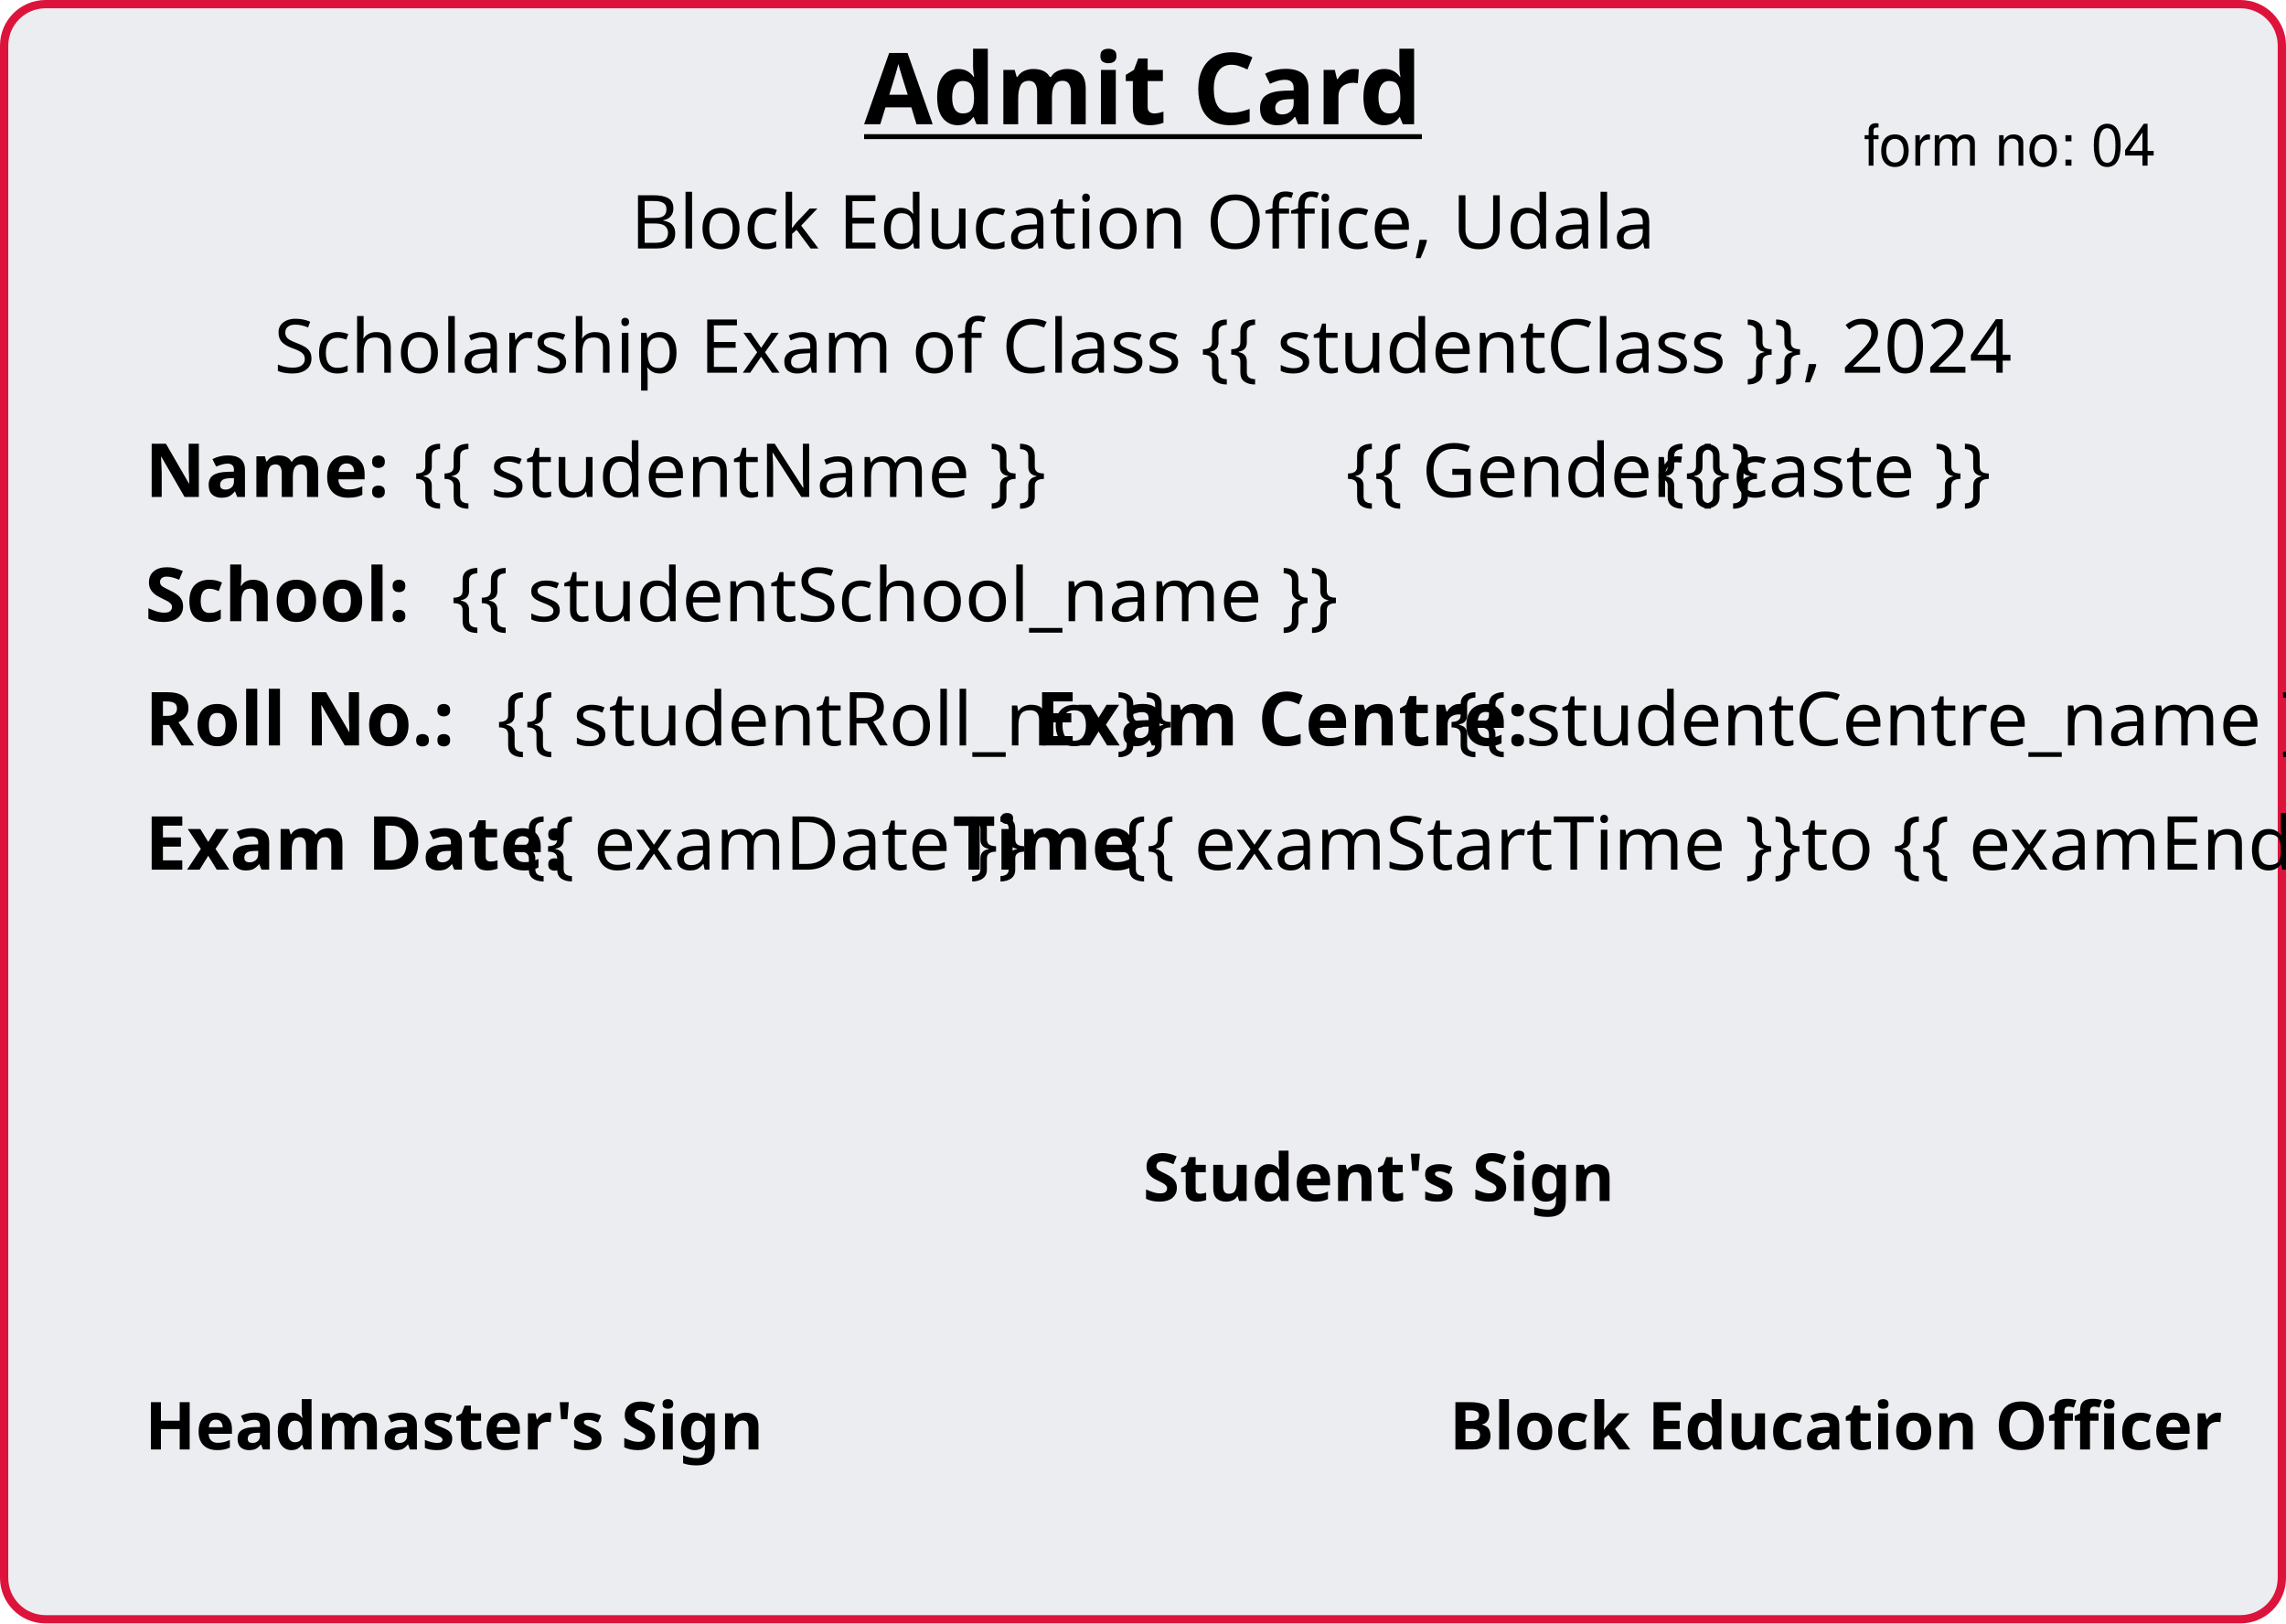
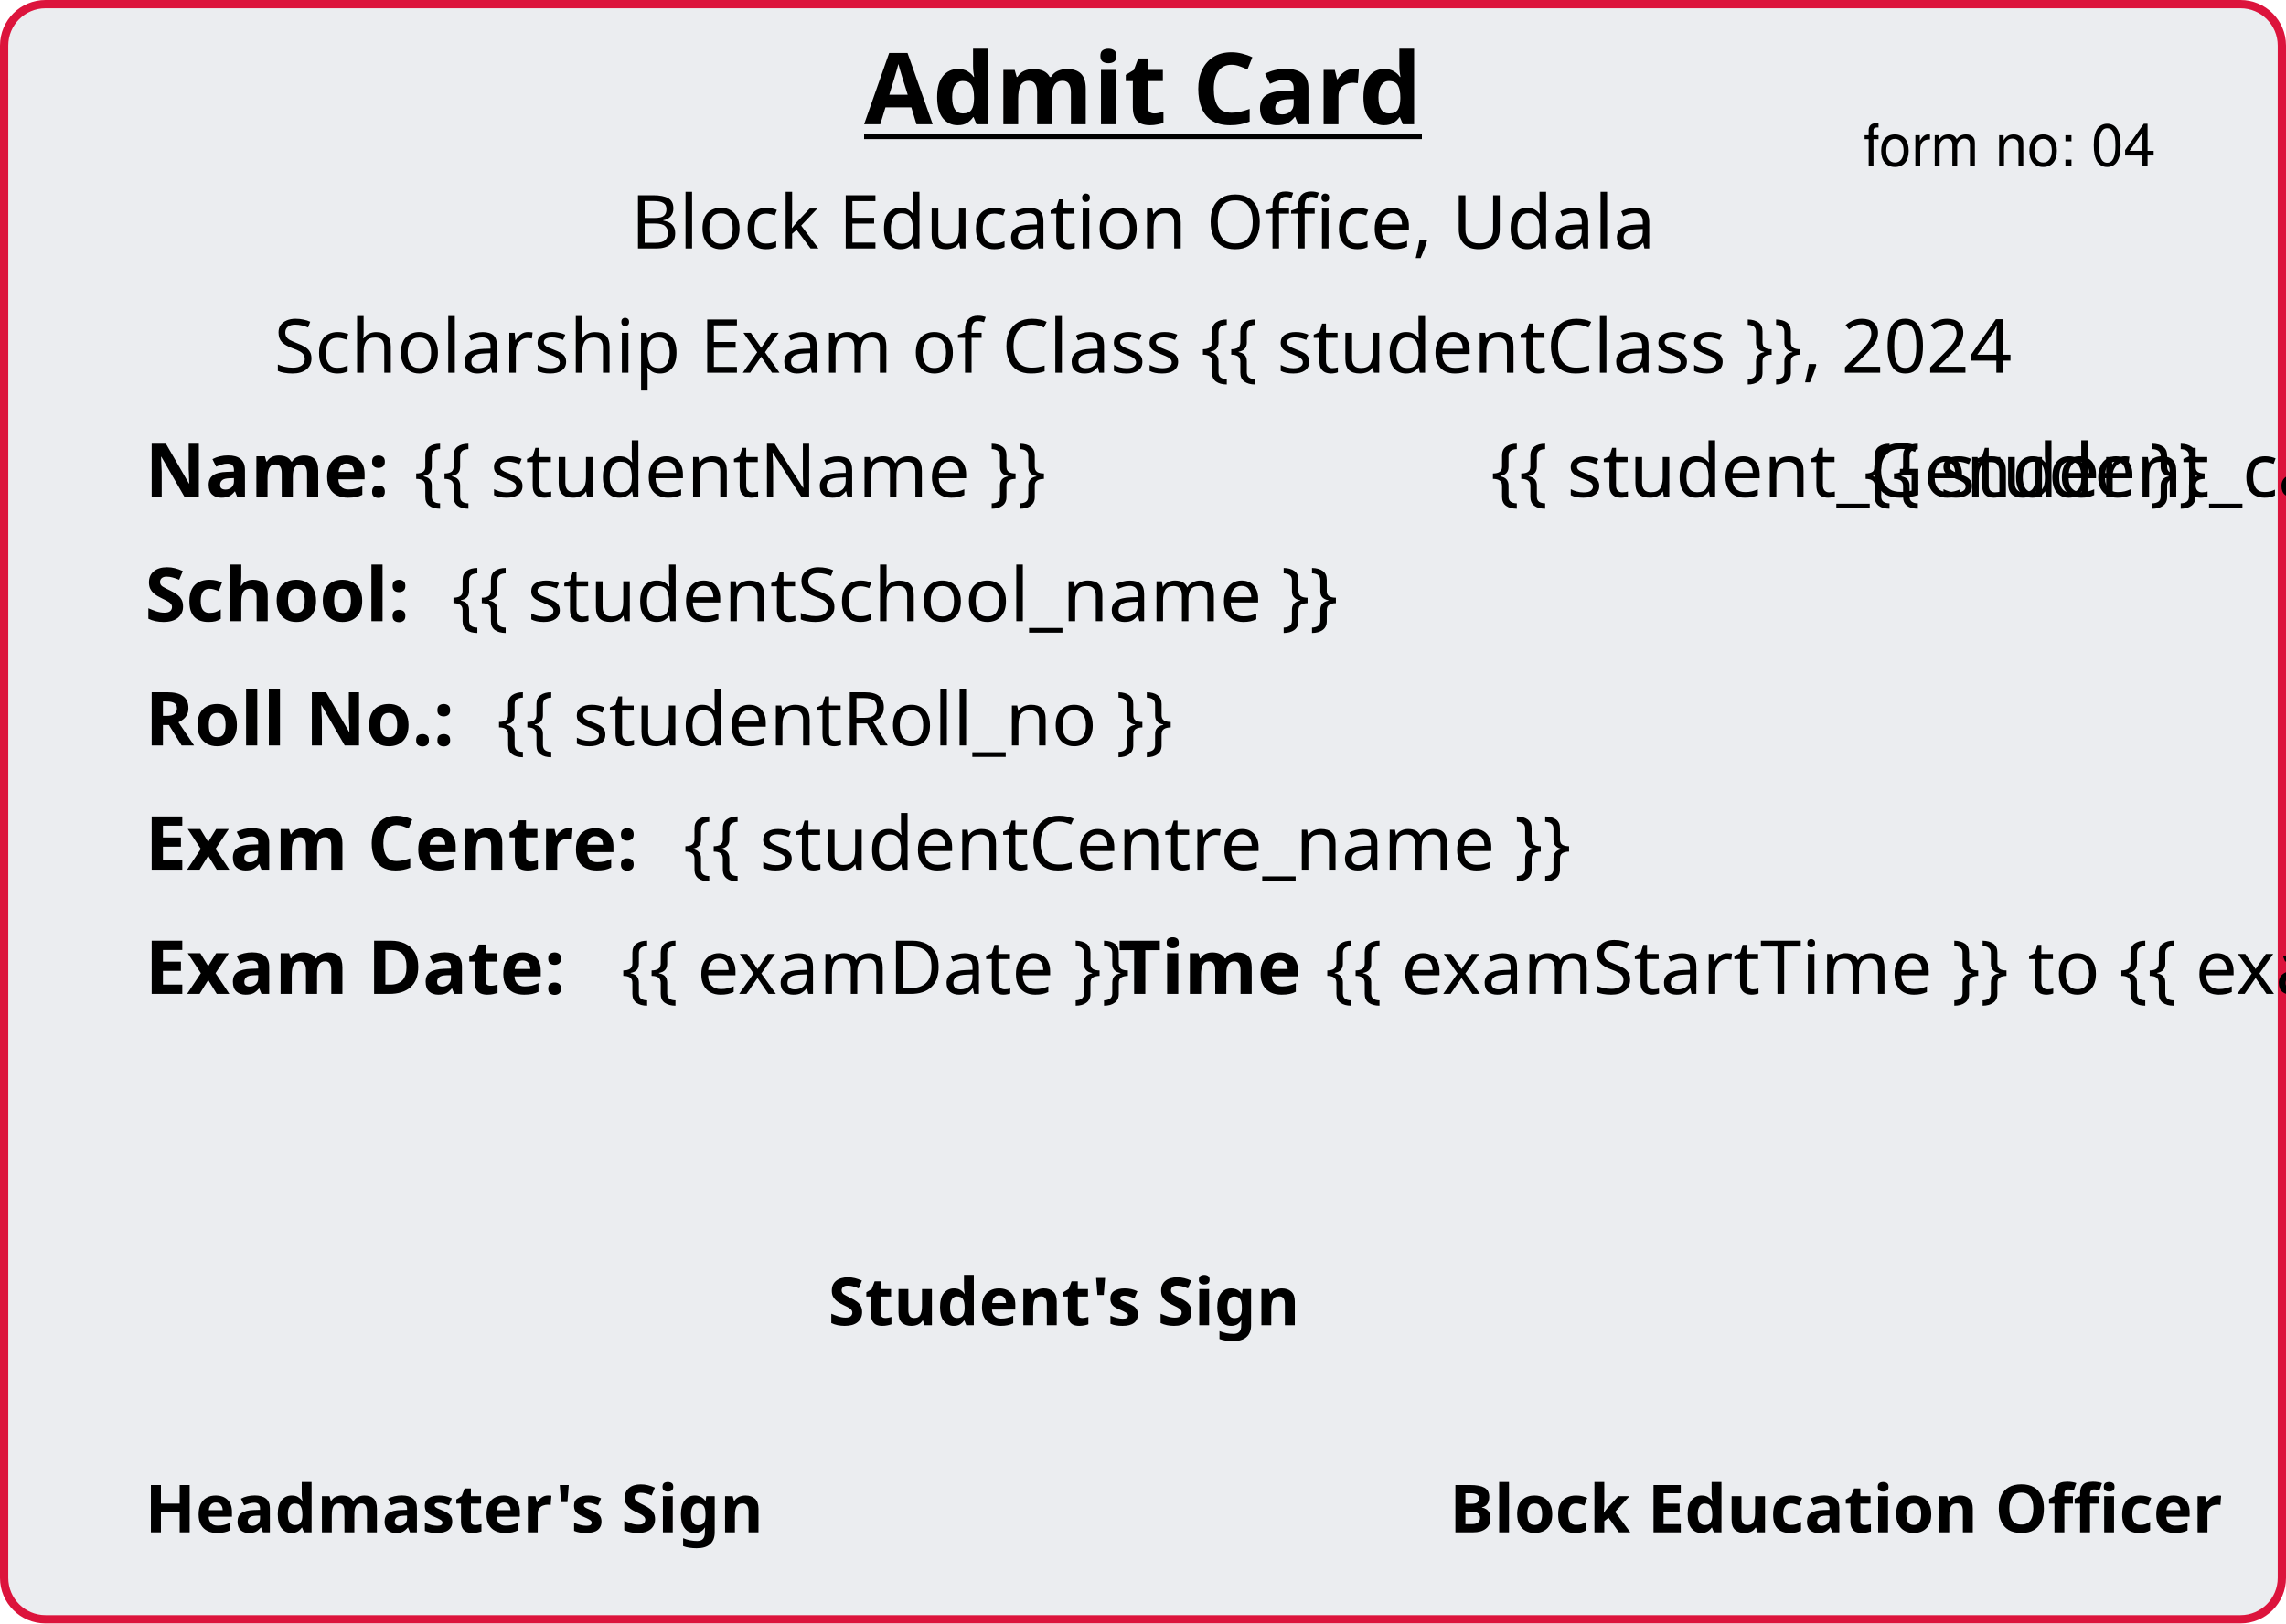
<svg xmlns="http://www.w3.org/2000/svg" width="552" height="392">
  <style>
    @keyframes animation-gauge{0%{stroke-dasharray:0 329}}@keyframes animation-rainbow{0%,to{color:#7f00ff;fill:#7f00ff}14%{color:#a933ff;fill:#a933ff}29%{color:#007fff;fill:#007fff}43%{color:#00ff7f;fill:#00ff7f}57%{color:#ff0;fill:#ff0}71%{color:#ff7f00;fill:#ff7f00}86%{color:red;fill:red}}svg{font-family: 'Gill Sans', 'Gill Sans MT', Calibri, 'Trebuchet MS', sans-serif,Jura,BlinkMacSystemFont,Segoe UI,Helvetica,Arial,sans-serif,Apple Color Emoji,Segoe UI Emoji;font-size:14px;color:#777}h1,h2,h3{margin:8px 0 2px;padding:0;color:#0366d6}h1{font-size:20px;font-weight:700}h2,h3{font-weight:400}h1 svg,h2 svg,h3 svg{fill:currentColor}h2{font-size:16px}h3{font-size:14px}section&gt;.field{margin-left:5px;margin-right:5px}.field{display:flex;align-items:center;margin-bottom:2px;white-space:nowrap}.field svg{margin:0 8px;fill:#959da5;flex-shrink:0}.row{display:flex;flex-wrap:wrap}.row section{flex:1 1 0}.avatar{border-radius:50%;margin:0 6px}.calendar.field{margin:4px 0 4px 7px}.calendar .day{outline:1px solid rgba(27,31,35,.04);outline-offset:-1px}svg.calendar{margin-left:13px;margin-top:4px}:root{--color-calendar-graph-day-bg:#ebedf0;--color-calendar-graph-day-border:rgba(27,31,35,0.06);--color-calendar-graph-day-L1-bg:#9be9a8;--color-calendar-graph-day-L2-bg:#40c463;--color-calendar-graph-day-L3-bg:#30a14e;--color-calendar-graph-day-L4-bg:#216e39;--color-calendar-halloween-graph-day-L1-bg:#ffee4a;--color-calendar-halloween-graph-day-L2-bg:#ffc501;--color-calendar-halloween-graph-day-L3-bg:#fe9600;--color-calendar-halloween-graph-day-L4-bg:#03001c;--color-calendar-winter-graph-day-L1-bg:#0a3069;--color-calendar-winter-graph-day-L2-bg:#0969da;--color-calendar-winter-graph-day-L3-bg:#54aeff;--color-calendar-winter-graph-day-L4-bg:#b6e3ff;--color-calendar-graph-day-L4-border:rgba(27,31,35,0.06);--color-calendar-graph-day-L3-border:rgba(27,31,35,0.06);--color-calendar-graph-day-L2-border:rgba(27,31,35,0.06);--color-calendar-graph-day-L1-border:rgba(27,31,35,0.06)}#metrics-end{width:100%}
</style>
  <rect x="1" y="1" width="550" height="390" rx="10" ry="10" stroke="crimson" fill="#ebedf0" stroke-width="2" />
  <text x="50%" y="30" text-anchor="middle" font-family="Gill Sans" font-size="24" text-decoration="underline" font-weight="bold">
    Admit Card
  </text>
  <text x="450" y="40" font-family="Helvetica" font-size="14">
    form no: 04
  </text>
  <text x="50%" y="60" text-anchor="middle" font-family="Gill Sans" font-size="18">
    Block Education Office, Udala
  </text>
  <text x="50%" y="90" text-anchor="middle" font-family="Gill Sans" font-size="18">
    Scholarship Exam of Class {{ studentClass }}, 2024
  </text>
  <text x="35" y="120" font-family="Gill Sans" font-size="18" font-weight="bold">
    Name:
  </text>
  <text x="100" y="120" font-family="Gill Sans" font-size="18">
    {{ studentName }}
  </text>
-   <text x="325" y="120" font-family="Gill Sans" font-size="18">
-     {{ Gender }}
+   <text x="360" y="120" font-family="Gill Sans" font-size="18">
+     {{ student_Gender }}
  </text>
-   <text x="400" y="120" font-family="Gill Sans" font-size="18">
-     {{ caste }}
+   <text x="450" y="120" font-family="Gill Sans" font-size="18">
+     {{ student_caste }}
  </text>
  <text x="35" y="150" font-family="Gill Sans" font-size="18" font-weight="bold">
    School:
  </text>
  <text x="109" y="150" font-family="Gill Sans" font-size="18">
    {{ studentSchool_name }}
  </text>
  <text x="35" y="180" font-family="Gill Sans" font-size="18" font-weight="bold">
    Roll No.:   
  </text>
  <text x="120" y="180" font-family="Gill Sans" font-size="18">
    {{ studentRoll_no }}
  </text>
-   <text x="250" y="180" font-family="Gill Sans" font-size="18" font-weight="bold">
+   <text x="35" y="210" font-family="Gill Sans" font-size="18" font-weight="bold">
    Exam Centre:
  </text>
-   <text x="350" y="180" font-family="Gill Sans" font-size="18">
+   <text x="165" y="210" font-family="Gill Sans" font-size="18">
    {{ studentCentre_name }}
  </text>
-   <text x="35" y="210" font-family="Gill Sans" font-size="18" font-weight="bold">
+   <text x="35" y="240" font-family="Gill Sans" font-size="18" font-weight="bold">
    Exam Date:
  </text>
-   <text x="125" y="210" font-family="Gill Sans" font-size="18">
+   <text x="150" y="240" font-family="Gill Sans" font-size="18">
    {{ examDate }}
  </text>
-   <text x="230" y="210" font-family="Gill Sans" font-size="18" font-weight="bold">
+   <text x="270" y="240" font-family="Gill Sans" font-size="18" font-weight="bold">
    Time
  </text>
-   <text x="270" y="210" font-family="Gill Sans" font-size="18"> 
-     {{ examStartTime }}to {{ examEndTime }}
+   <text x="320" y="240" font-family="Gill Sans" font-size="18"> 
+     {{ examStartTime }} to {{ examEndTime }}
  </text>
-   <text x="50%" y="290" font-family="Gill Sans" font-size="16" font-weight="bold">
+   <text x="200" y="320" font-family="Gill Sans" font-size="16" font-weight="bold">
    Student's Sign
  </text>
-   <text x="35" y="350" font-family="Gill Sans" font-size="16" font-weight="bold">
+   <text x="35" y="370" font-family="Gill Sans" font-size="16" font-weight="bold">
    Headmaster's Sign
  </text>
-   <text x="350" y="350" font-family="Gill Sans" font-size="16" font-weight="bold">
+   <text x="350" y="370" font-family="Gill Sans" font-size="16" font-weight="bold">
    Block Education Officer
  </text>
</svg>
